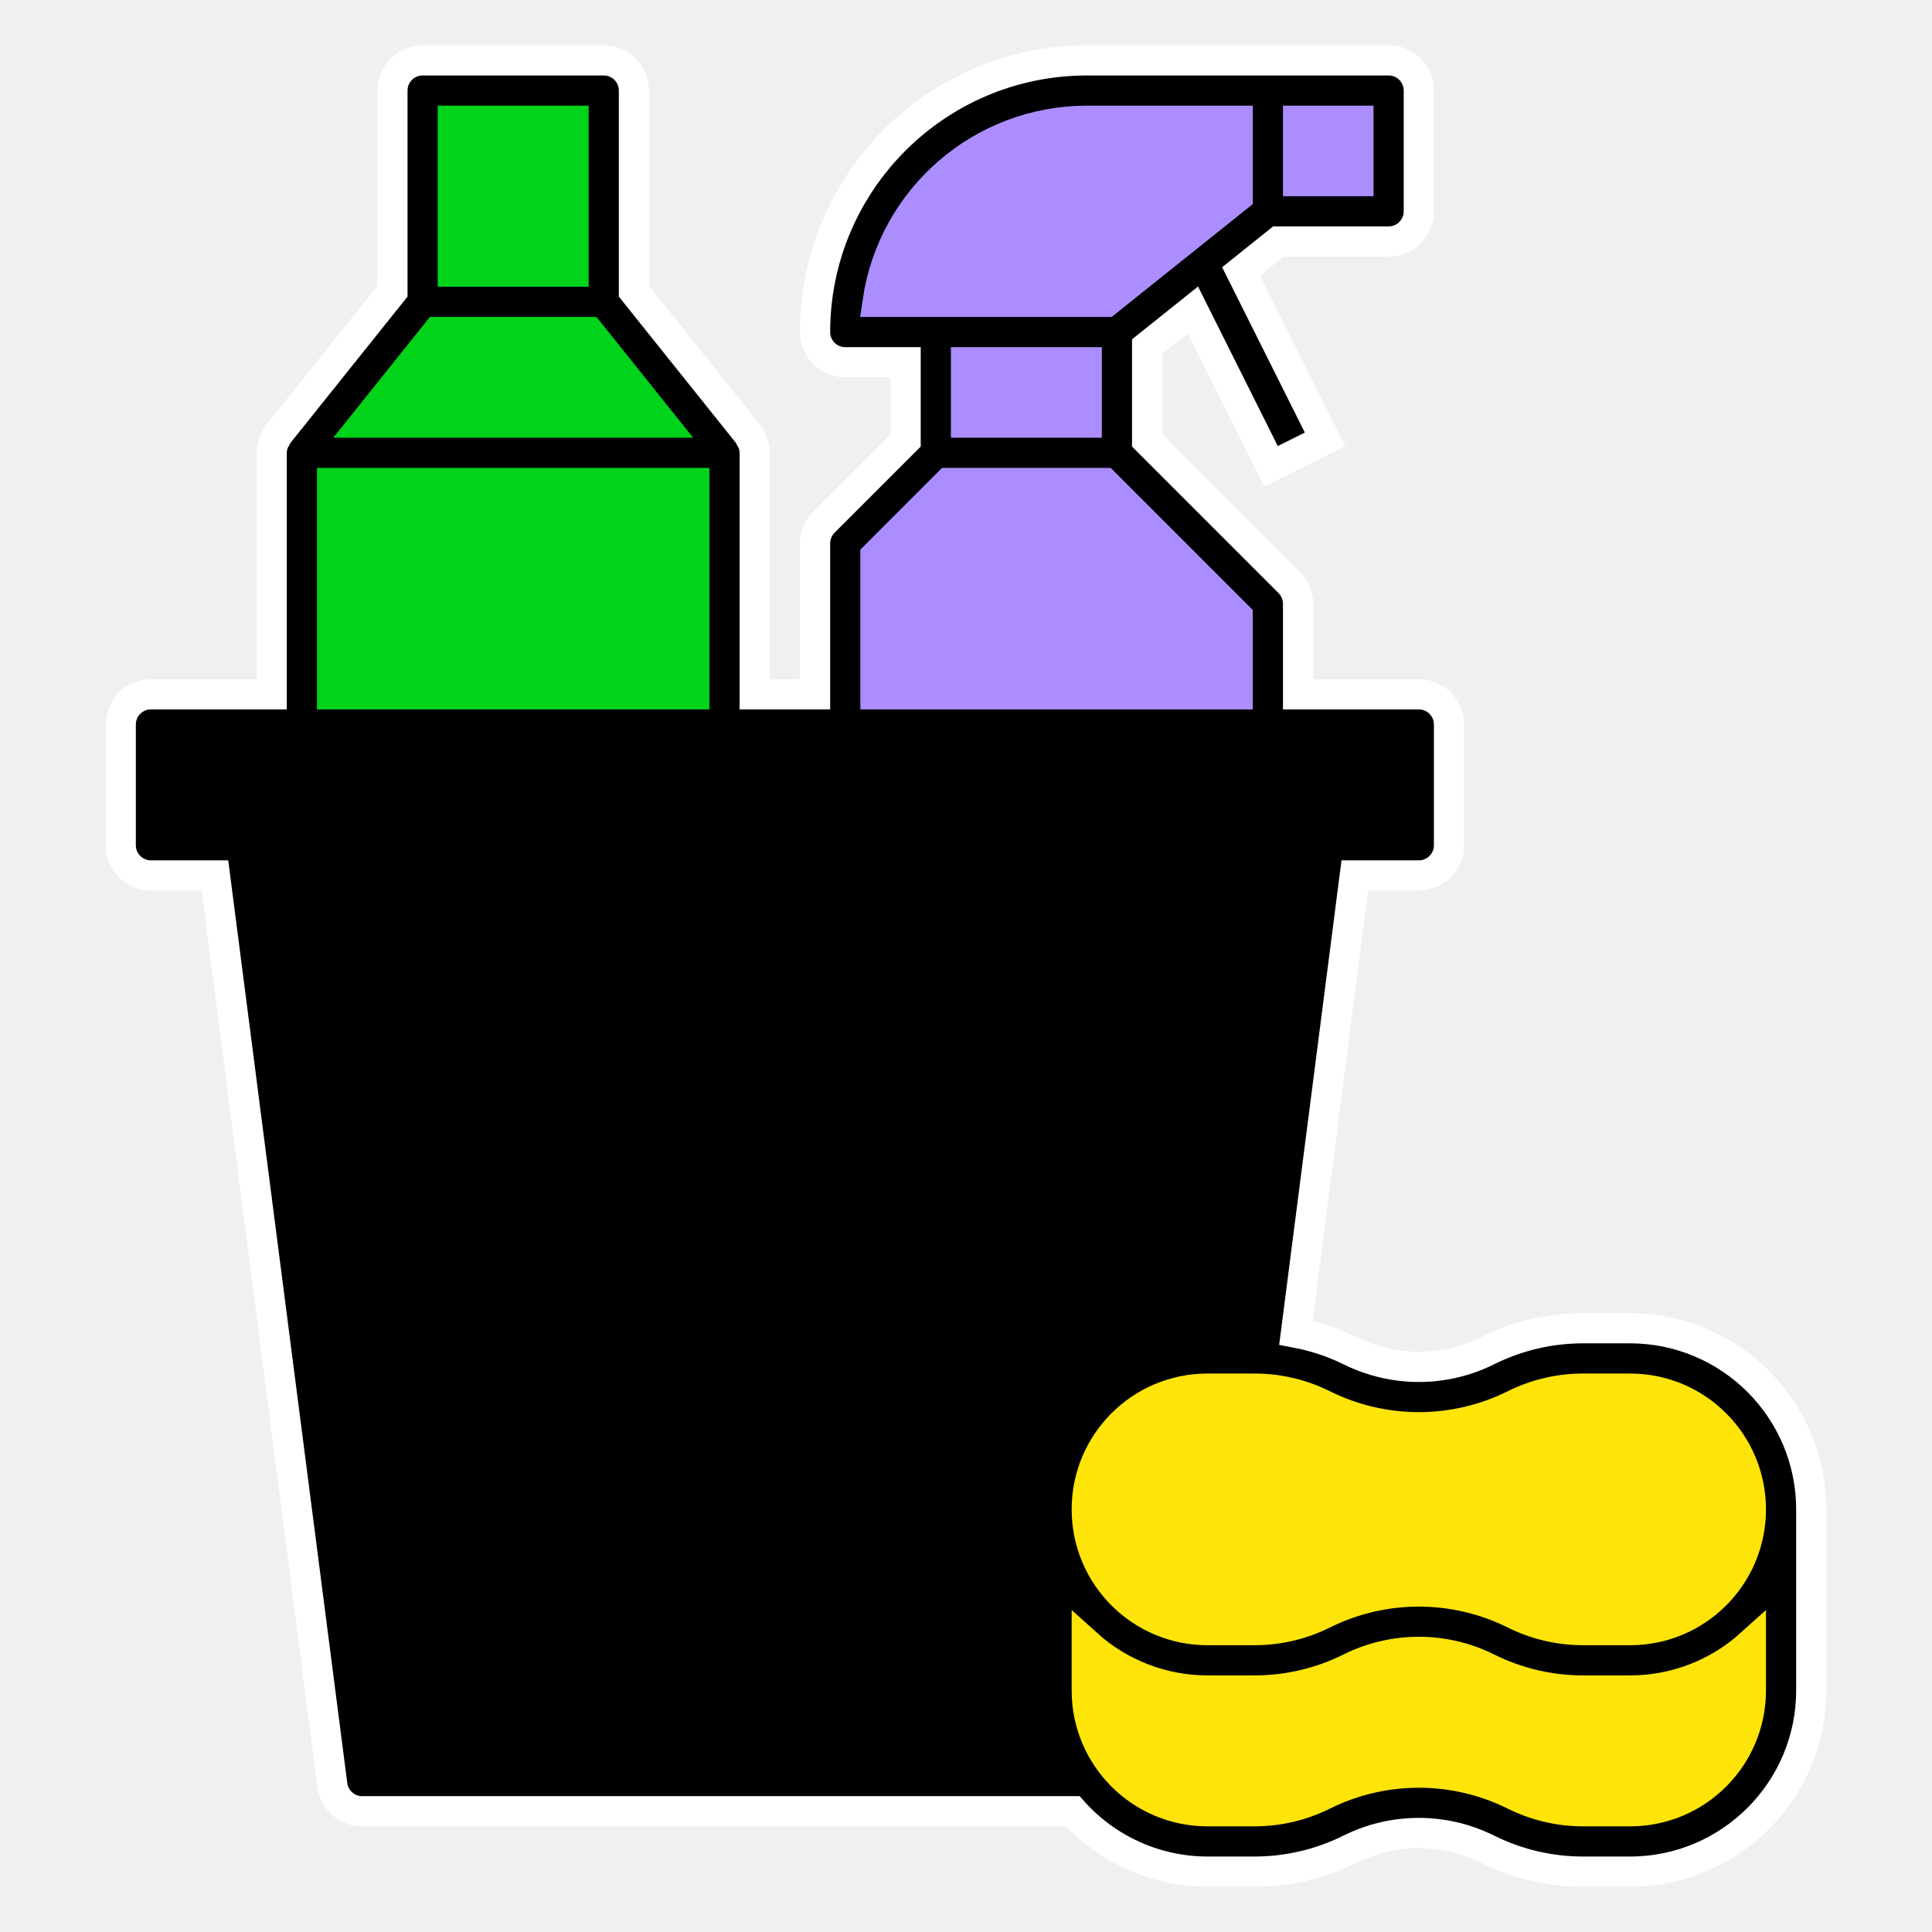
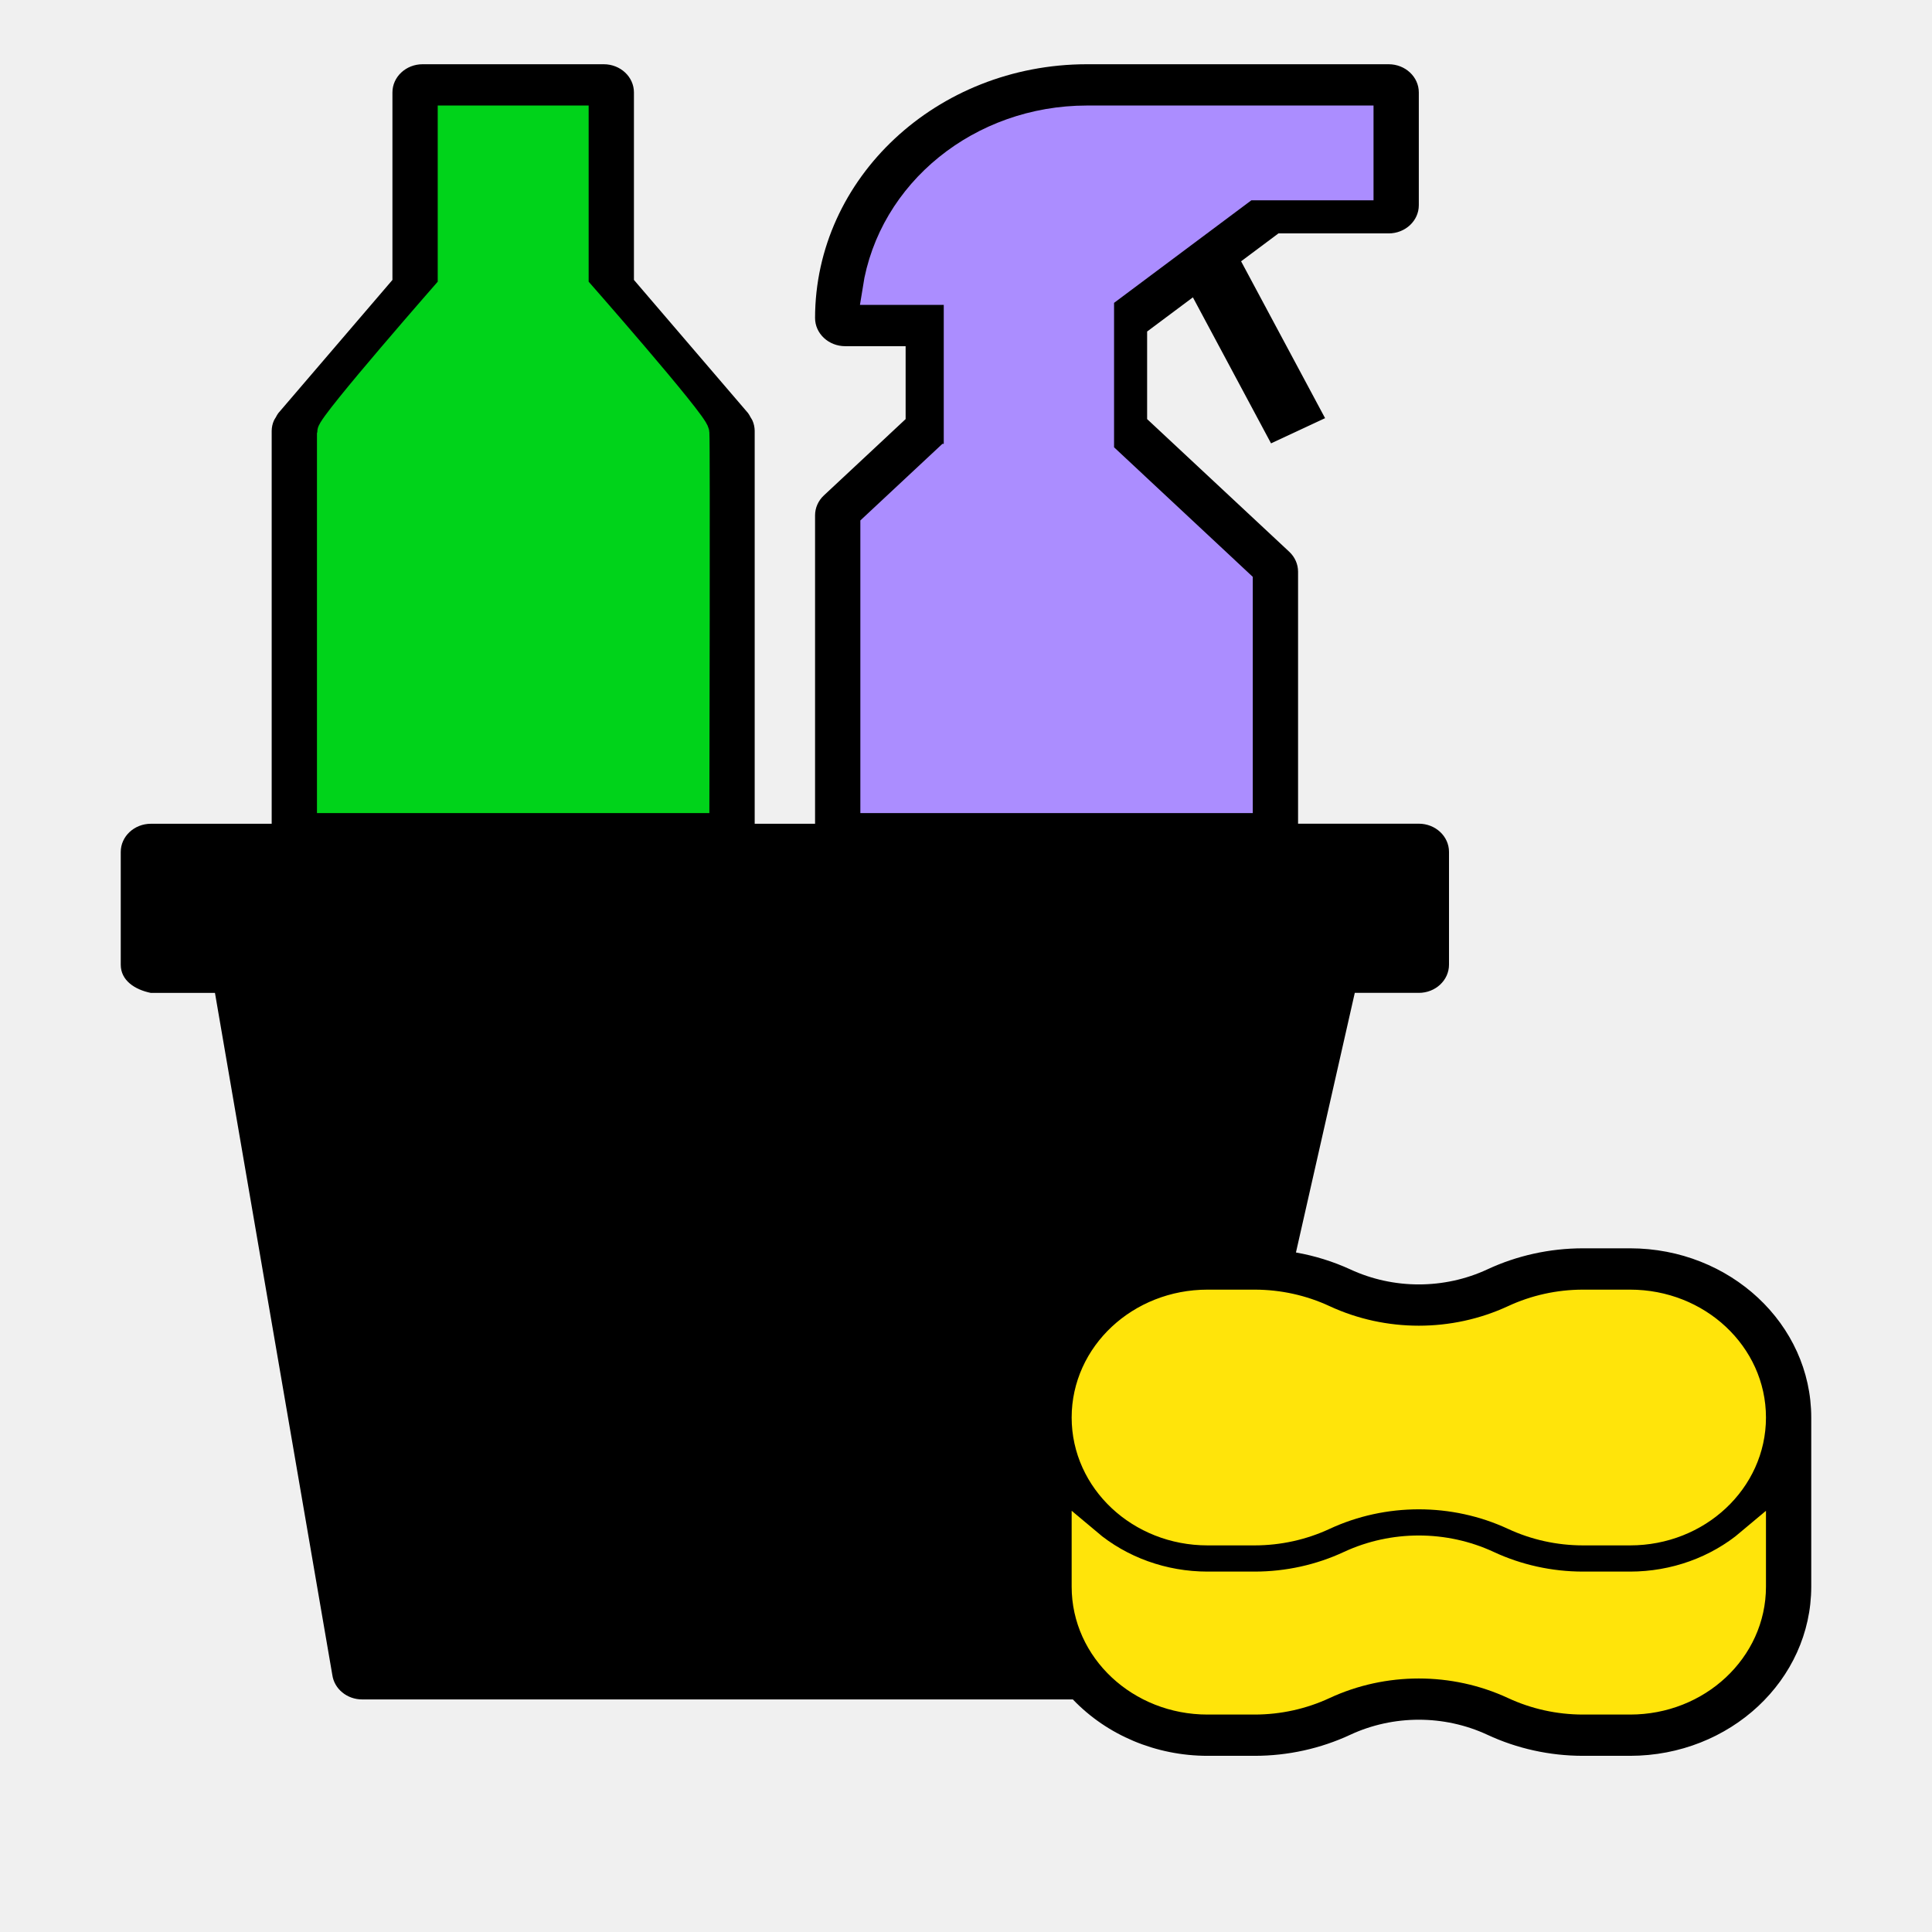
<svg xmlns="http://www.w3.org/2000/svg" height="300px" width="300px" fill="#000000" viewBox="0 0 64 64" x="0px" y="0px" version="1.1" id="svg12">
  <defs id="defs16" />
-   <path style="stroke:#ffffff;stroke-opacity:1" d="m 5,29 h 2.121 l 3.887,30.128 A 1,1 0 0 0 12,60 H 35.54 A 5.983,5.983 0 0 0 40,62 h 1.566 a 7.1,7.1 0 0 0 3.164,-0.747 5.1,5.1 0 0 1 4.54,0 A 7.1,7.1 0 0 0 52.434,62 H 54 a 6.006,6.006 0 0 0 6,-6 v -6 a 6.006,6.006 0 0 0 -6,-6 h -1.566 a 7.1,7.1 0 0 0 -3.164,0.747 5.1,5.1 0 0 1 -4.54,0 7.078,7.078 0 0 0 -1.8,-0.6 L 44.879,29 H 47 a 1,1 0 0 0 1,-1 V 24 A 1,1 0 0 0 47,23 H 43 V 20 A 1,1 0 0 0 42.707,19.293 L 38,14.586 V 11.48 l 1.516,-1.212 2.589,5.179 1.79,-0.894 L 41.113,8.99 42.35,8 H 46 A 1,1 0 0 0 47,7 V 3 A 1,1 0 0 0 46,2 H 36 a 9.011,9.011 0 0 0 -9,9 1,1 0 0 0 1,1 h 2 v 2.586 l -2.707,2.707 A 1,1 0 0 0 27,18 v 5 H 25 V 15 A 0.99,0.99 0 0 0 24.927,14.639 1.037,1.037 0 0 0 24.865,14.526 1.115,1.115 0 0 0 24.781,14.375 L 21,9.65 V 3 A 1,1 0 0 0 20,2 H 14 A 1,1 0 0 0 13,3 V 9.65 L 9.219,14.375 A 1.115,1.115 0 0 0 9.135,14.526 1.037,1.037 0 0 0 9.073,14.639 0.99,0.99 0 0 0 9,15 v 8 H 5 a 1,1 0 0 0 -1,1 v 4 a 1,1 0 0 0 1,1 z" id="path856" />
-   <path style="stroke:#ffe40a;stroke-opacity:1;fill:#ffe40a;fill-opacity:1" d="m 54,60 h -1.566 a 5.1,5.1 0 0 1 -2.269,-0.536 7.113,7.113 0 0 0 -6.33,0 A 5.1,5.1 0 0 1 41.566,60 H 40 A 4,4 0 0 1 36,56 V 54.46 A 5.969,5.969 0 0 0 40,56 h 1.566 a 7.1,7.1 0 0 0 3.164,-0.747 5.1,5.1 0 0 1 4.54,0 A 7.1,7.1 0 0 0 52.434,56 H 54 a 5.969,5.969 0 0 0 4,-1.54 V 56 a 4,4 0 0 1 -4,4 z" id="path854" />
-   <path style="stroke:#ffe40a;stroke-opacity:1;fill:#ffe40a;fill-opacity:1" d="M 50.165,46.536 A 5.1,5.1 0 0 1 52.434,46 H 54 a 4,4 0 0 1 0,8 h -1.566 a 5.1,5.1 0 0 1 -2.269,-0.536 7.113,7.113 0 0 0 -6.33,0 A 5.1,5.1 0 0 1 41.566,54 H 40 a 4,4 0 0 1 0,-8 h 1.566 a 5.1,5.1 0 0 1 2.269,0.536 7.117,7.117 0 0 0 6.33,0 z" id="path852" />
-   <path style="stroke:#ab8dff;stroke-opacity:1;fill:#ab8dff;fill-opacity:1" d="M 45,6 H 43 V 4 h 2 z" id="path844" />
-   <path style="stroke:#ab8dff;stroke-opacity:1;fill:#ab8dff;fill-opacity:1" d="m 36,4 h 5 V 6.52 L 36.649,10 H 29.071 A 7.011,7.011 0 0 1 36,4 Z" id="path842" />
-   <path style="stroke:#ab8dff;stroke-opacity:1;fill:#ab8dff;fill-opacity:1" d="m 36,12 v 2 h -4 v -2 z" id="path840" />
-   <path style="stroke:#ab8dff;stroke-opacity:1;fill:#ab8dff;fill-opacity:1" d="M 29,18.414 31.414,16 h 5.172 L 41,20.414 V 23 H 29 Z" id="path838" />
-   <path style="stroke:#00d31a;stroke-opacity:1;fill:#00d31a;fill-opacity:1" d="m 14.48,11 h 5.04 l 2.4,3 h -9.84 z" id="path836" />
-   <path style="stroke:#00d31a;stroke-opacity:1;fill:#00d31a;fill-opacity:1" d="m 15,4 h 4 v 5 h -4 z" id="path834" />
-   <path style="stroke:#00d31a;stroke-opacity:1;fill:#00d31a;fill-opacity:1" d="m 11,16 h 12 v 7 H 11 Z" id="path832" />
+   <path style="stroke:none;stroke-width:1;stroke-opacity:1" d="m 5,32.891 h 2.121 l 3.887,22.591 c 0.064,0.466 0.489,0.815 0.992,0.814 h 23.54 c 1.134,1.187 2.756,1.867 4.46,1.868 h 1.566 c 1.098,-8.79e-4 2.181,-0.24 3.164,-0.698 1.43,-0.664 3.11,-0.664 4.54,0 0.983,0.458 2.066,0.697 3.164,0.698 H 54 c 3.312,-0.003 5.997,-2.51 6,-5.604 v -5.604 c -0.003,-3.094 -2.688,-5.601 -6,-5.604 h -1.566 c -1.098,8.78e-4 -2.181,0.24 -3.164,0.698 -1.43,0.664 -3.11,0.664 -4.54,0 -0.57,-0.261 -1.176,-0.45 -1.8,-0.56 l 1.949,-8.6 H 47 c 0.552,0 1,-0.418 1,-0.934 v -3.736 c -2e-6,-0.516 -0.448,-0.934 -1,-0.934 h -4 v -8.349 c -5.8e-5,-0.248 -0.105,-0.485 -0.293,-0.66 L 38,13.883 V 10.982 l 1.516,-1.132 2.589,4.837 1.79,-0.835 L 41.113,8.656 42.35,7.732 H 46 c 0.552,0 1,-0.418 1,-0.934 V 3.062 C 47,2.546 46.552,2.128 46,2.128 H 36 c -4.968,0.006 -8.994,3.766 -9,8.406 -1e-6,0.516 0.448,0.934 1,0.934 h 2 v 2.415 l -2.707,2.528 C 27.105,16.586 27,16.824 27,17.071 V 27.288 H 25 V 14.269 c -0.002,-0.116 -0.026,-0.23 -0.073,-0.337 -0.018,-0.036 -0.039,-0.072 -0.062,-0.106 -0.024,-0.049 -0.052,-0.096 -0.084,-0.141 L 21,9.273 V 3.062 C 21,2.546 20.552,2.128 20,2.128 h -6 c -0.552,0 -1,0.418 -1,0.934 V 9.273 L 9.219,13.686 c -0.032,0.045 -0.06,0.092 -0.084,0.141 -0.023,0.034 -0.044,0.069 -0.062,0.106 C 9.026,14.039 9.002,14.154 9,14.269 V 27.288 H 5 c -0.552,0 -1,0.418 -1,0.934 v 3.736 c 1.6e-6,0.516 0.459,0.825 1,0.934 z" id="path856" />
+   <path style="fill:#ffe40a;fill-opacity:1;stroke:#ffe40a;stroke-width:1;stroke-opacity:1" d="m 54,56.297 h -1.566 a 5.1,4.763 0 0 1 -2.269,-0.501 7.113,6.643 0 0 0 -6.33,0 5.1,4.763 0 0 1 -2.269,0.501 H 40 a 4,3.736 0 0 1 -4,-3.736 v -1.438 a 5.969,5.575 0 0 0 4,1.438 h 1.566 a 7.1,6.631 0 0 0 3.164,-0.698 5.1,4.763 0 0 1 4.54,0 7.1,6.631 0 0 0 3.164,0.698 H 54 a 5.969,5.575 0 0 0 4,-1.438 v 1.438 a 4,3.736 0 0 1 -4,3.736 z" id="path854" />
+   <path style="fill:#ffe40a;fill-opacity:1;stroke:#ffe40a;stroke-width:1;stroke-opacity:1" d="m 50.165,43.722 a 5.1,4.763 0 0 1 2.269,-0.501 H 54 a 4,3.736 0 0 1 0,7.472 h -1.566 a 5.1,4.763 0 0 1 -2.269,-0.501 7.113,6.643 0 0 0 -6.33,0 5.1,4.763 0 0 1 -2.269,0.501 H 40 a 4,3.736 0 0 1 0,-7.472 h 1.566 a 5.1,4.763 0 0 1 2.269,0.501 7.117,6.647 0 0 0 6.33,0 z" id="path852" />
+   <path style="fill:#ab8dff;fill-opacity:1;stroke:#ab8dff;stroke-width:4.687;stroke-opacity:1" d="m 168.75,18.73 c -16.305,0.019 -30.129,11.199 -32.48,26.268 h 12.619 v 26.268 h -1.635 L 135.938,81.834 v 42.076 h 56.25 V 90.59 L 171.496,71.266 h -0.848 V 44.998 h 1.145 L 192.188,29.764 V 18.73 Z m 24.812,0 v 10.027 h 17.375 V 18.73 Z" transform="scale(0.2133333)" id="path844" />
+   <path style="fill:#00d31a;fill-opacity:1;stroke:#00d31a;stroke-width:4.687;stroke-opacity:1" d="m 70.312,18.73 v 25.891 c 0,0 -18.75,21.366 -18.75,22.645 v 56.645 h 56.25 c 0,0 0.124,-54.857 0,-56.645 -0.101,-1.462 -18.75,-22.645 -18.75,-22.645 V 18.73 Z" transform="scale(0.2133333)" id="path836" />
</svg>
